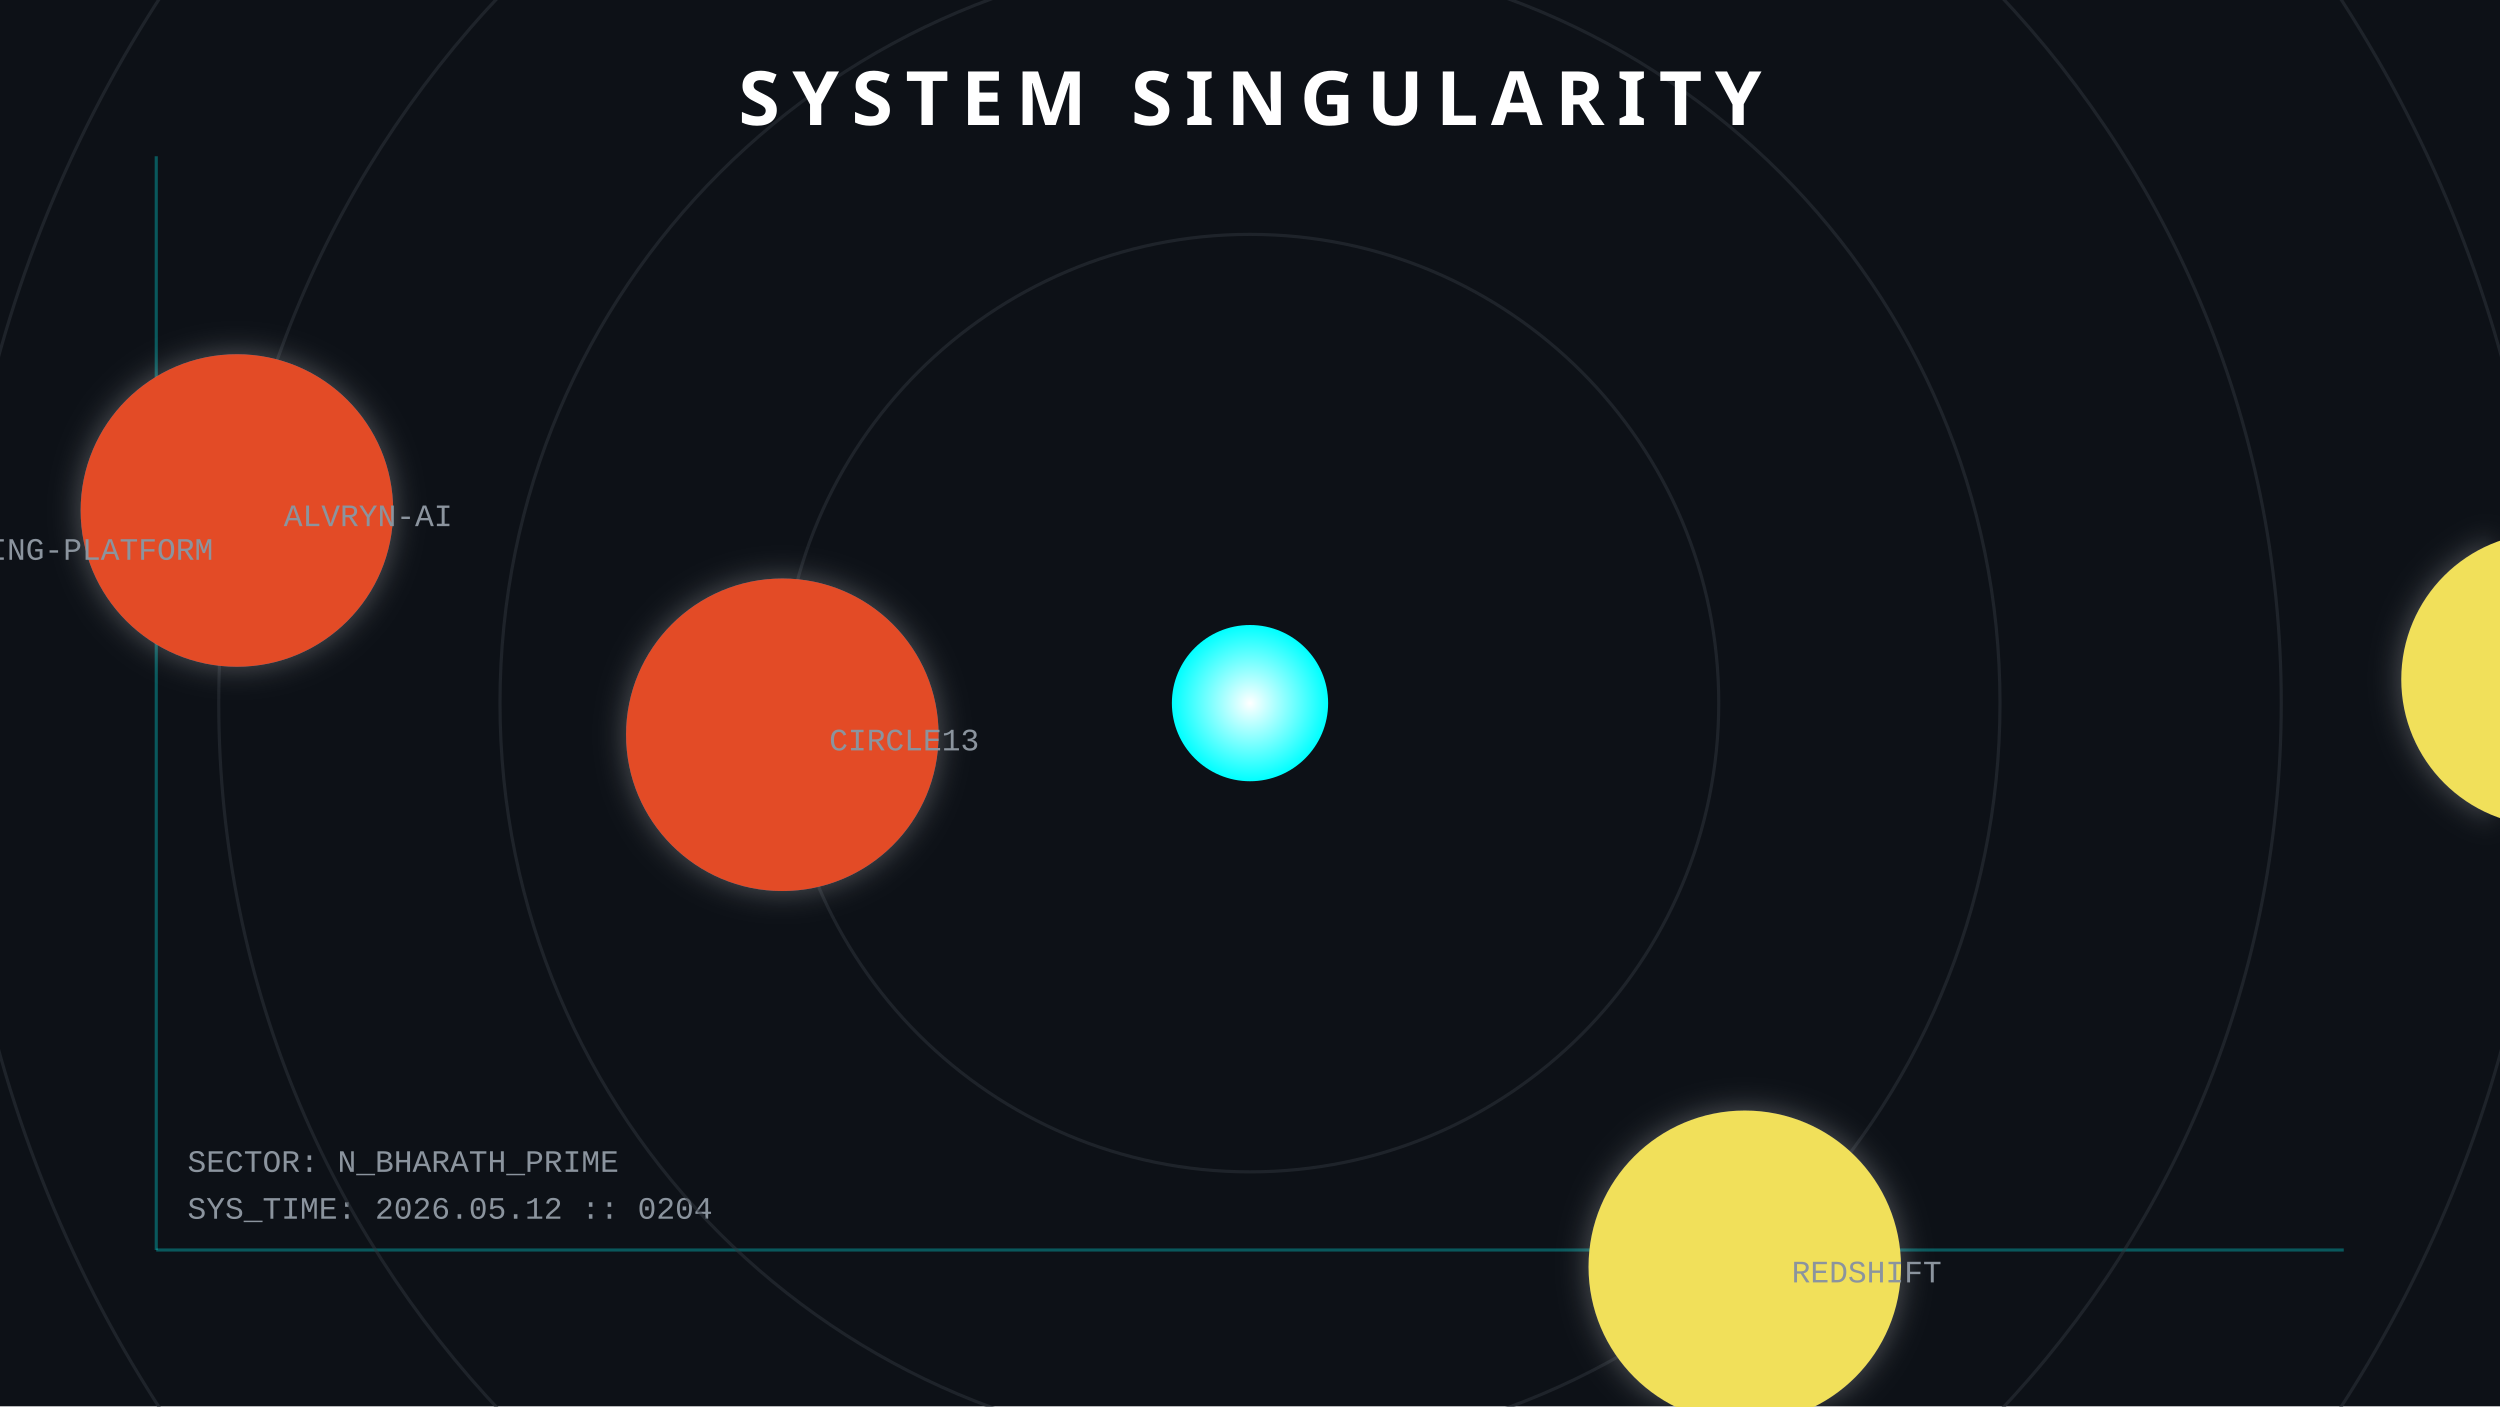
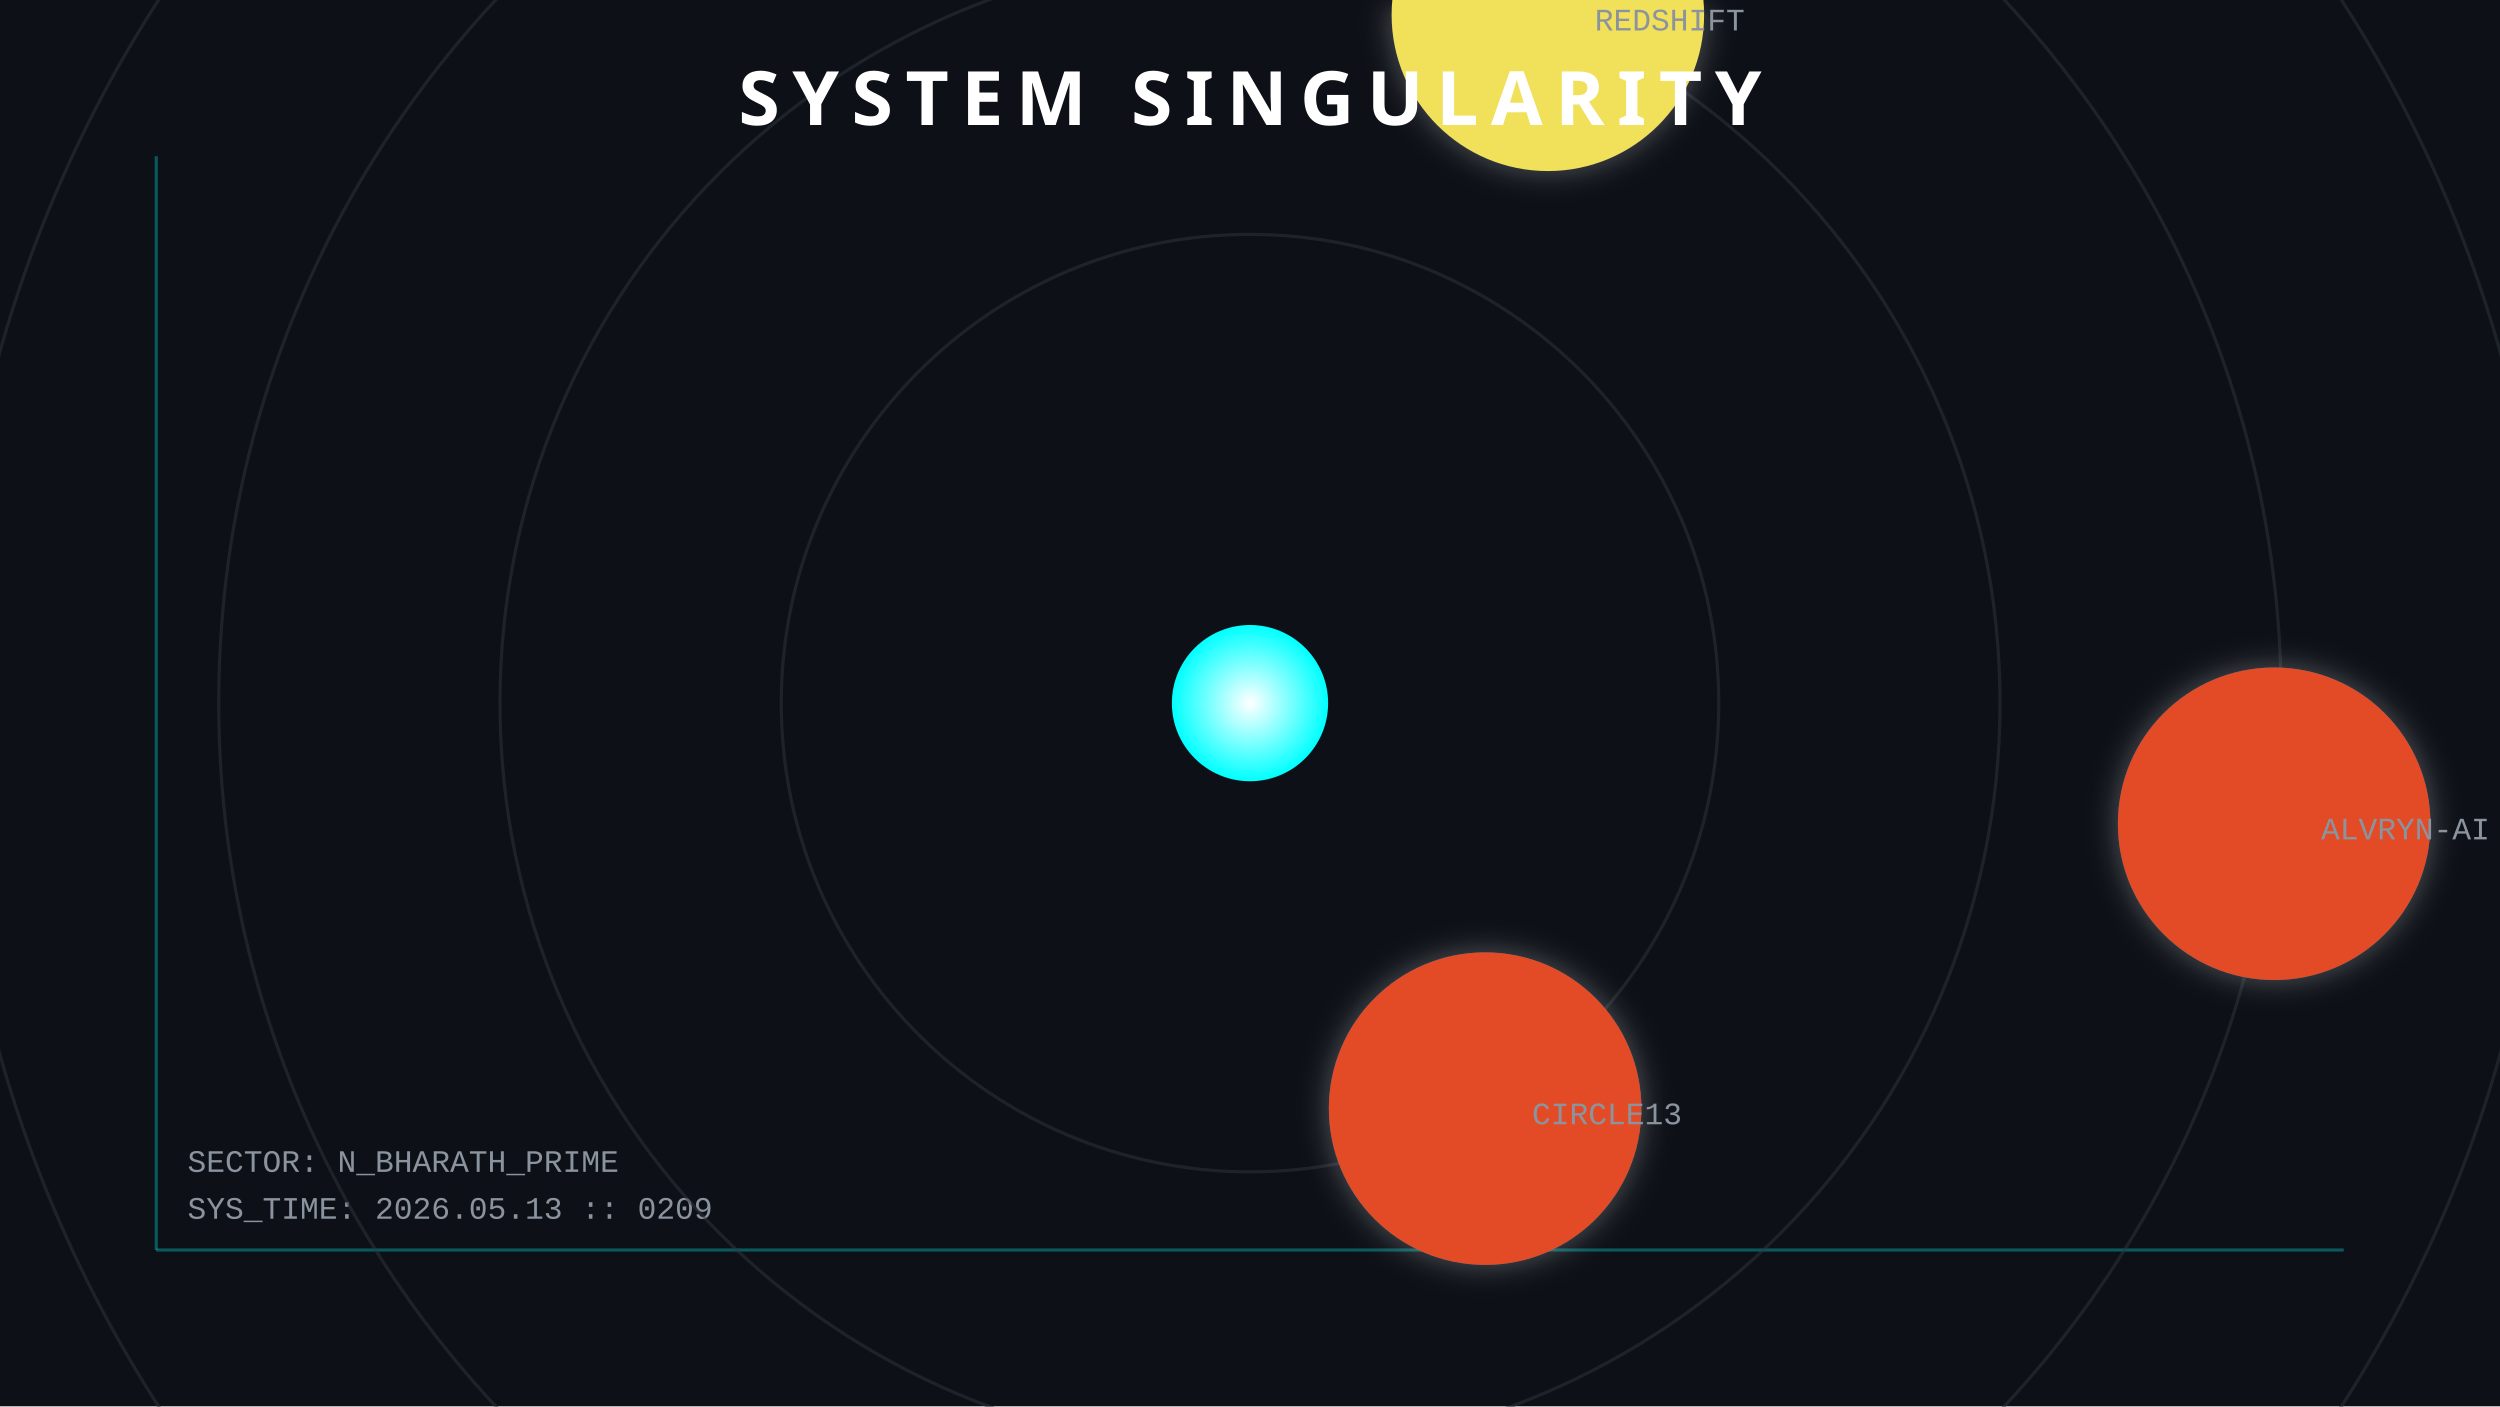
<svg xmlns="http://www.w3.org/2000/svg" width="800" height="450">
  <style>
        .orbit { fill: none; stroke: #30363d; stroke-width: 1; opacity: 0.5; }
        .planet { filter: drop-shadow(0 0 5px rgba(255,255,255,0.3)); }
        .text { font-family: 'Courier New', monospace; fill: #8b949e; font-size: 10px; }
        .title { font-family: sans-serif; fill: white; font-weight: bold; font-size: 24px; letter-spacing: 4px; }
        .hud-line { stroke: #00ffff; stroke-width: 1; opacity: 0.3; }
        
        /* ANIMATIONS */
        @keyframes pulse { 0% { r: 25; opacity: 0.8; } 50% { r: 30; opacity: 0.4; } 100% { r: 25; opacity: 0.8; } }
        .sun { animation: pulse 4s infinite; }
    </style>
  <rect width="100%" height="100%" fill="#0d1117" />
  <line x1="50" y1="50" x2="50" y2="400" class="hud-line" />
  <line x1="50" y1="400" x2="750" y2="400" class="hud-line" />
-   <text x="60" y="390" class="text">SYS_TIME: 2026.05.12 :: 0204</text>
+   <text x="60" y="390" class="text">SYS_TIME: 2026.05.13 :: 0209</text>
  <text x="60" y="375" class="text">SECTOR: N_BHARATH_PRIME</text>
  <circle cx="400" cy="225" r="25" fill="url(#grad1)" class="sun" />
  <defs>
    <radialGradient id="grad1" cx="50%" cy="50%" r="50%" fx="50%" fy="50%">
      <stop offset="0%" style="stop-color:white;stop-opacity:1" />
      <stop offset="100%" style="stop-color:#00ffff;stop-opacity:1" />
    </radialGradient>
  </defs>
  <circle cx="400" cy="225" r="150.0" class="orbit" />
-   <circle cx="250.342" cy="235.127" r="50" fill="#e34c26" class="planet" />
-   <text x="265.342" y="240.127" class="text" fill="white">CIRCLE13</text>
+   <circle cx="475.241" cy="354.764" r="50" fill="#e34c26" class="planet" />
+   <text x="490.241" y="359.764" class="text" fill="white">CIRCLE13</text>
  <circle cx="400" cy="225" r="240.0" class="orbit" />
-   <circle cx="558.328" cy="405.367" r="50" fill="#f1e05a" class="planet" />
-   <text x="573.328" y="410.367" class="text" fill="white">REDSHIFT</text>
+   <circle cx="495.316" cy="4.739" r="50" fill="#f1e05a" class="planet" />
+   <text x="510.316" y="9.739" class="text" fill="white">REDSHIFT</text>
  <circle cx="400" cy="225" r="330.0" class="orbit" />
-   <circle cx="75.808" cy="163.358" r="50" fill="#e34c26" class="planet" />
-   <text x="90.808" y="168.358" class="text" fill="white">ALVRYN-AI</text>
+   <circle cx="727.734" cy="263.606" r="50" fill="#e34c26" class="planet" />
+   <text x="742.734" y="268.606" class="text" fill="white">ALVRYN-AI</text>
  <circle cx="400" cy="225" r="415.422" class="orbit" />
-   <circle cx="815.353" cy="217.406" r="46.948" fill="#f1e05a" class="planet" />
-   <text x="830.353" y="222.406" class="text" fill="white">DRIFT-CIRCLE13</text>
+   <circle cx="516.824" cy="-173.657" r="46.948" fill="#f1e05a" class="planet" />
+   <text x="531.824" y="-168.657" class="text" fill="white">DRIFT-CIRCLE13</text>
  <circle cx="400" cy="225" r="461.81" class="orbit" />
-   <circle cx="223.279" cy="-201.659" r="20.925" fill="#2b7489" class="planet" />
-   <text x="238.279" y="-196.659" class="text" fill="white">DSATM-EXAM-SYSTEM-</text>
-   <circle cx="400" cy="225" r="504.93" class="orbit" />
-   <circle cx="44.536" cy="583.608" r="18.747" fill="#8b949e" class="planet" />
-   <text x="59.536" y="588.608" class="text" fill="white">NBHARATH1306</text>
-   <circle cx="400" cy="225" r="547.163" class="orbit" />
-   <circle cx="-144.793" cy="174.13" r="18.155" fill="#e34c26" class="planet" />
-   <text x="-129.793" y="179.13" class="text" fill="white">WEBSITE-EQUDATOR-TRADING-PLATFORM</text>
-   <circle cx="400" cy="225" r="577.995" class="orbit" />
-   <circle cx="149.362" cy="-295.825" r="10.555" fill="#8b949e" class="planet" />
-   <text x="164.362" y="-290.825" class="text" fill="white">FLASK</text>
-   <circle cx="400" cy="225" r="608.268" class="orbit" />
-   <circle cx="-113.559" cy="550.955" r="10.182" fill="#8b949e" class="planet" />
-   <text x="-98.559" y="555.955" class="text" fill="white">HCF-INTERNSHIP</text>
-   <circle cx="400" cy="225" r="637.137" class="orbit" />
-   <circle cx="-89.874" cy="632.391" r="9.246" fill="#8b949e" class="planet" />
+   <circle cx="225.162" cy="652.434" r="20.925" fill="#2b7489" class="planet" />
+   <text x="240.162" y="657.434" class="text" fill="white">DSATM-EXAM-SYSTEM-</text>
+   <circle cx="400" cy="225" r="504.933" class="orbit" />
+   <circle cx="875.149" cy="54.148" r="18.749" fill="#8b949e" class="planet" />
+   <text x="890.149" y="59.148" class="text" fill="white">NBHARATH1306</text>
+   <circle cx="400" cy="225" r="547.165" class="orbit" />
+   <circle cx="649.421" cy="712.01" r="18.155" fill="#e34c26" class="planet" />
+   <text x="664.421" y="717.01" class="text" fill="white">WEBSITE-EQUDATOR-TRADING-PLATFORM</text>
+   <circle cx="400" cy="225" r="577.998" class="orbit" />
+   <circle cx="725.83" cy="-252.406" r="10.555" fill="#8b949e" class="planet" />
+   <text x="740.83" y="-247.406" class="text" fill="white">FLASK</text>
+   <circle cx="400" cy="225" r="608.271" class="orbit" />
+   <circle cx="-183.441" cy="52.982" r="10.182" fill="#8b949e" class="planet" />
+   <text x="-168.441" y="57.982" class="text" fill="white">HCF-INTERNSHIP</text>
+   <circle cx="400" cy="225" r="637.14" class="orbit" />
+   <circle cx="1033.214" cy="295.622" r="9.246" fill="#8b949e" class="planet" />
  <text x="400" y="40" text-anchor="middle" class="title">SYSTEM SINGULARITY</text>
</svg>
